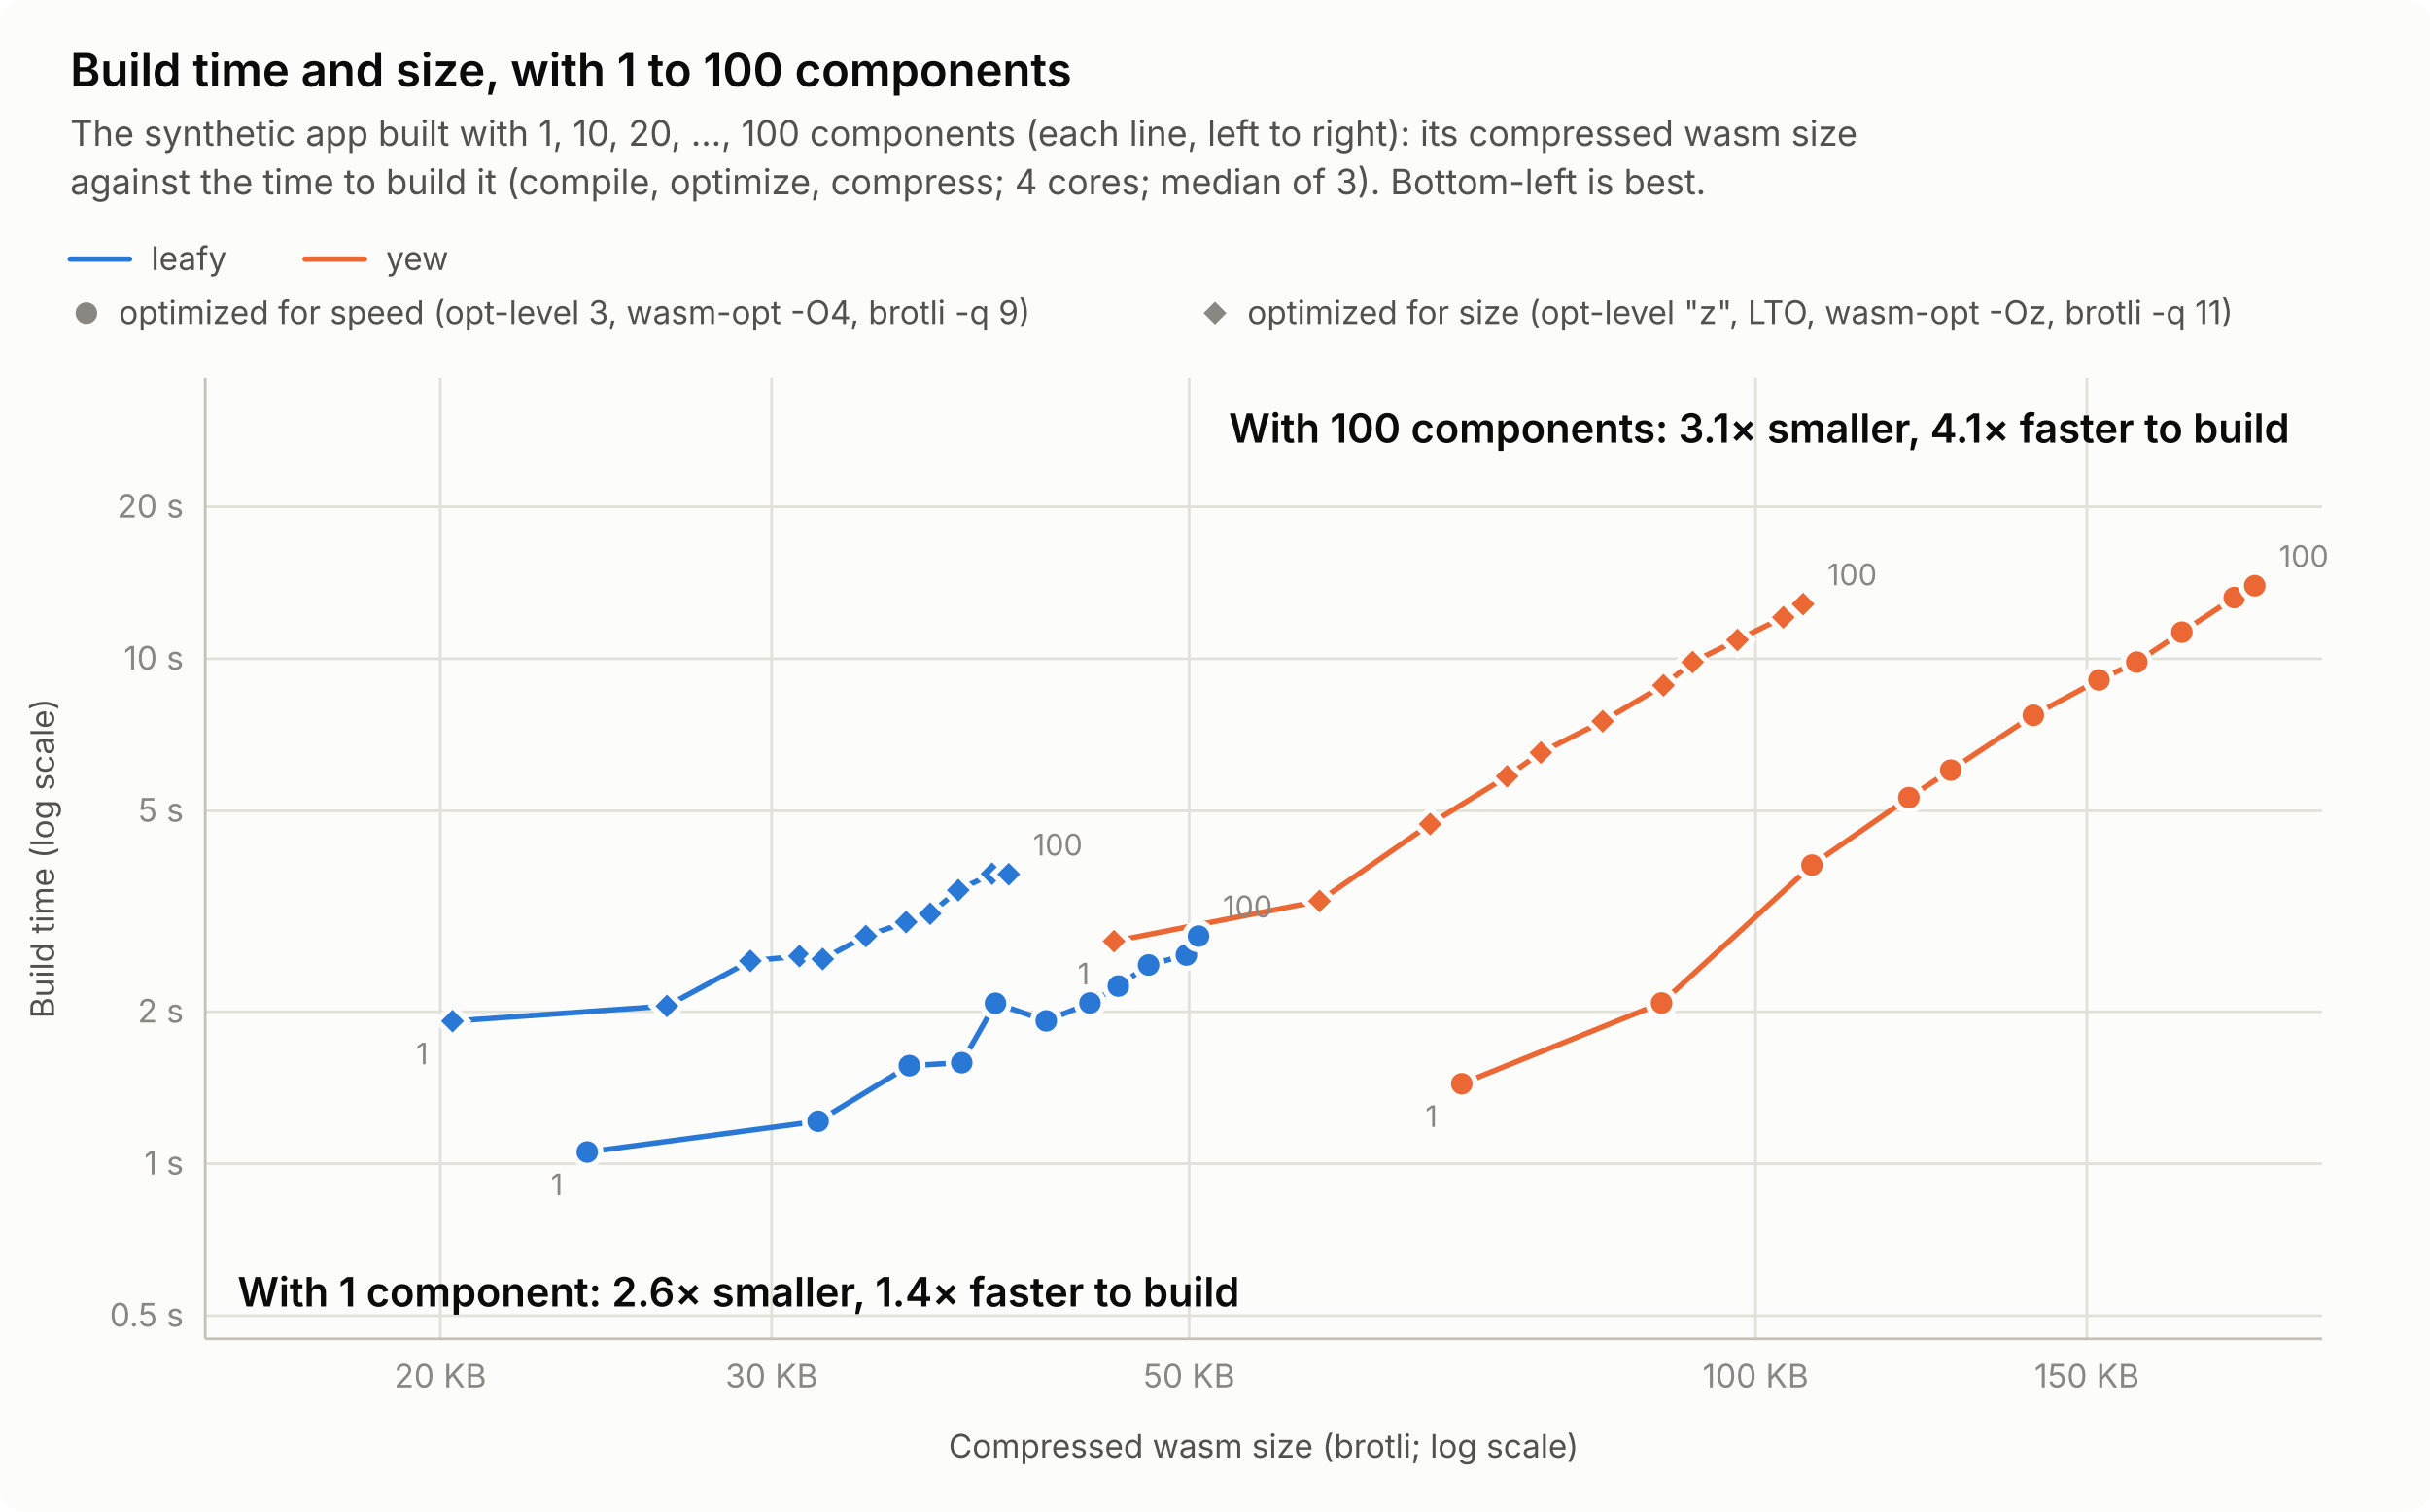
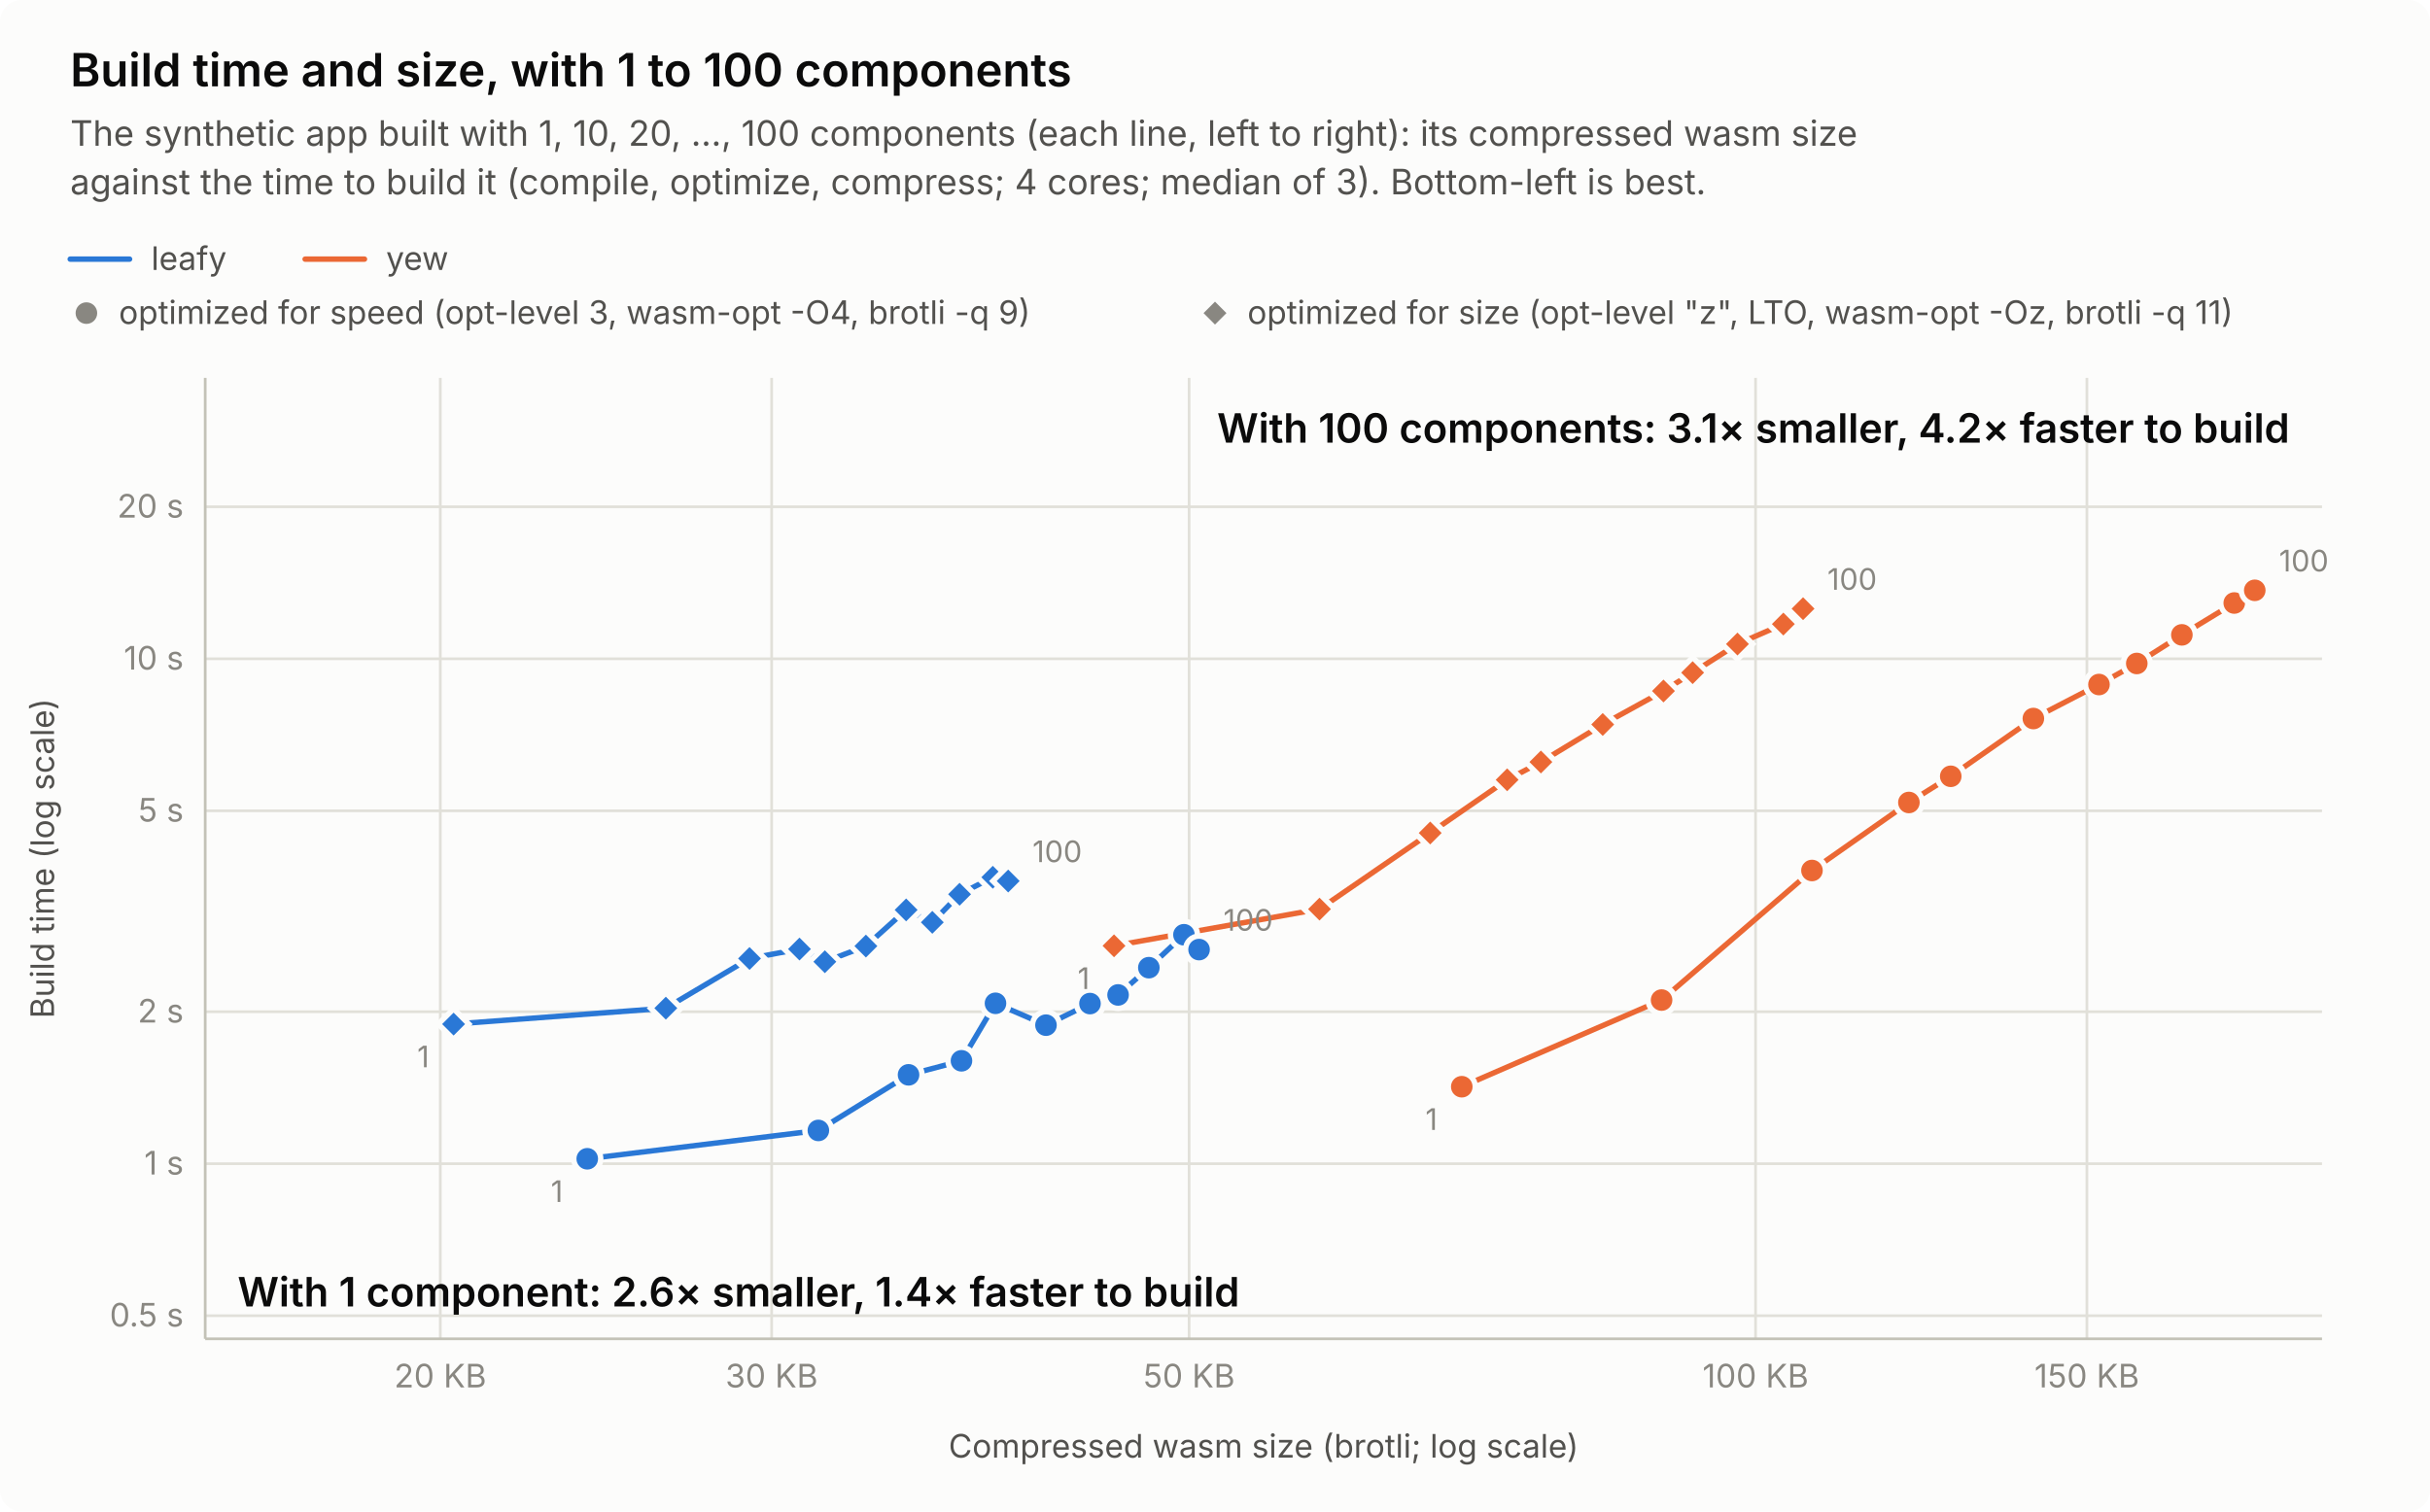
<svg xmlns="http://www.w3.org/2000/svg" viewBox="0 0 900 560" width="900" height="560" role="img" aria-labelledby="t d" font-family="system-ui, -apple-system, 'Segoe UI', sans-serif">
  <style>
  .surface { fill: #fcfcfb; }
  .ink { fill: #0b0b0b; }
  .ink2 { fill: #52514e; }
  .muted { fill: #898781; }
  .grid { stroke: #e1e0d9; stroke-width: 1; }
  .axis { stroke: #c3c2b7; stroke-width: 1; }
  .leafy { fill: #2a78d6; }
  .yew { fill: #eb6834; }
  .line-leafy { stroke: #2a78d6; }
  .line-yew { stroke: #eb6834; }
  .line { stroke-width: 2; fill: none; stroke-linecap: round; stroke-linejoin: round; }
  .ring { stroke: #fcfcfb; stroke-width: 2; }
  .hit { fill: transparent; }
  .dot:hover .mark { stroke: #0b0b0b; stroke-width: 2; }
  @media (prefers-color-scheme: dark) {
    .surface { fill: #1a1a19; }
    .ink { fill: #f0efec; }
    .ink2 { fill: #c3c2b7; }
    .grid { stroke: #2c2c2a; }
    .axis { stroke: #383835; }
    .leafy { fill: #3987e5; }
    .yew { fill: #d95926; }
    .line-leafy { stroke: #3987e5; }
    .line-yew { stroke: #d95926; }
    .ring { stroke: #1a1a19; }
    .dot:hover .mark { stroke: #f0efec; }
  }
</style>
  <rect class="surface" width="900" height="560" rx="8" />
  <text class="ink" x="26" y="32" font-size="17" font-weight="600">Build time and size, with 1 to 100 components</text>
  <text class="ink2" x="26" y="54" font-size="13">The synthetic app built with 1, 10, 20, …, 100 components (each line, left to right): its compressed wasm size</text>
  <text class="ink2" x="26" y="72" font-size="13">against the time to build it (compile, optimize, compress; 4 cores; median of 3). Bottom-left is best.</text>
  <line class="line line-leafy" x1="26" y1="96" x2="48" y2="96" />
  <text class="ink2" x="56" y="100" font-size="12">leafy</text>
  <line class="line line-yew" x1="113" y1="96" x2="135" y2="96" />
  <text class="ink2" x="143" y="100" font-size="12">yew</text>
  <circle class="muted ring mark" cx="32" cy="116" r="5" />
  <text class="ink2" x="44" y="120" font-size="12">optimized for speed (opt-level 3, wasm-opt -O4, brotli -q 9)</text>
  <rect class="muted ring mark" x="446" y="112" width="8" height="8" transform="rotate(45 450 116)" />
  <text class="ink2" x="462" y="120" font-size="12">optimized for size (opt-level "z", LTO, wasm-opt -Oz, brotli -q 11)</text>
  <line class="grid" x1="163.073" y1="140" x2="163.073" y2="496" />
  <text class="muted" x="163.073" y="514" font-size="12" text-anchor="middle">20 KB</text>
  <line class="grid" x1="285.796" y1="140" x2="285.796" y2="496" />
  <text class="muted" x="285.796" y="514" font-size="12" text-anchor="middle">30 KB</text>
  <line class="grid" x1="440.408" y1="140" x2="440.408" y2="496" />
  <text class="muted" x="440.408" y="514" font-size="12" text-anchor="middle">50 KB</text>
  <line class="grid" x1="650.204" y1="140" x2="650.204" y2="496" />
  <text class="muted" x="650.204" y="514" font-size="12" text-anchor="middle">100 KB</text>
  <line class="grid" x1="772.927" y1="140" x2="772.927" y2="496" />
  <text class="muted" x="772.927" y="514" font-size="12" text-anchor="middle">150 KB</text>
  <line class="grid" x1="76" y1="487.44" x2="860" y2="487.44" />
  <text class="muted" x="68" y="491.44" font-size="12" text-anchor="end">0.5 s</text>
  <line class="grid" x1="76" y1="431.128" x2="860" y2="431.128" />
  <text class="muted" x="68" y="435.128" font-size="12" text-anchor="end">1 s</text>
  <line class="grid" x1="76" y1="374.817" x2="860" y2="374.817" />
  <text class="muted" x="68" y="378.817" font-size="12" text-anchor="end">2 s</text>
  <line class="grid" x1="76" y1="300.376" x2="860" y2="300.376" />
  <text class="muted" x="68" y="304.376" font-size="12" text-anchor="end">5 s</text>
  <line class="grid" x1="76" y1="244.064" x2="860" y2="244.064" />
  <text class="muted" x="68" y="248.064" font-size="12" text-anchor="end">10 s</text>
  <line class="grid" x1="76" y1="187.752" x2="860" y2="187.752" />
  <text class="muted" x="68" y="191.752" font-size="12" text-anchor="end">20 s</text>
  <line class="axis" x1="76" y1="496" x2="860" y2="496" />
  <line class="axis" x1="76" y1="140" x2="76" y2="496" />
  <text class="ink2" x="468" y="540" font-size="12" text-anchor="middle">Compressed wasm size (brotli; log scale)</text>
  <text class="ink2" transform="translate(20 318) rotate(-90)" font-size="12" text-anchor="middle">Build time (log scale)</text>
-   <polyline class="line line-leafy" points="217.5,426.8 303.0,415.4 336.8,394.8 356.2,393.7 368.7,371.7 387.5,378.2 403.7,371.6 414.2,365.3 425.4,357.5 439.4,353.8 443.9,346.8" />
-   <polyline class="line line-leafy" points="167.6,378.3 247.0,372.7 277.9,356.0 296.1,354.2 304.7,355.3 320.7,346.8 335.6,341.6 344.5,338.5 354.9,329.8 367.4,323.7 373.6,323.9" />
-   <polyline class="line line-yew" points="541.4,401.5 615.4,371.6 671.1,320.5 707.0,295.5 722.5,285.3 753.1,265.0 777.4,251.9 791.4,245.3 808.1,234.2 827.5,221.4 835.1,217.0" />
-   <polyline class="line line-yew" points="412.6,348.7 488.7,333.8 529.7,305.3 558.2,287.6 570.7,278.8 593.6,267.2 616.1,253.9 626.9,245.3 643.5,237.1 660.5,228.7 667.8,223.8" />
-   <g class="dot">
-     <circle class="hit" cx="217.5" cy="426.8" r="10" />
-     <circle class="leafy ring mark" cx="217.5" cy="426.8" r="5" />
-   </g>
-   <g class="dot">
-     <circle class="hit" cx="303" cy="415.4" r="10" />
-     <circle class="leafy ring mark" cx="303" cy="415.4" r="5" />
-   </g>
-   <g class="dot">
-     <circle class="hit" cx="336.8" cy="394.8" r="10" />
-     <circle class="leafy ring mark" cx="336.8" cy="394.8" r="5" />
-   </g>
-   <g class="dot">
-     <circle class="hit" cx="356.2" cy="393.7" r="10" />
-     <circle class="leafy ring mark" cx="356.2" cy="393.7" r="5" />
+   <polyline class="line line-leafy" points="217.5,429.3 303.1,418.8 336.5,398.2 356.1,393.0 368.7,371.7 387.4,379.8 403.7,371.8 414.1,368.6 425.5,358.5 438.5,346.3 444.1,351.8" />
+   <polyline class="line line-leafy" points="168.0,379.4 246.6,373.5 277.6,355.1 296.1,351.6 305.5,356.3 320.7,350.5 335.6,337.1 345.3,341.7 355.4,331.3 367.7,325.0 373.4,326.4" />
+   <polyline class="line line-yew" points="541.4,402.6 615.4,370.5 671.1,322.5 707.0,297.3 722.5,287.6 753.1,266.2 777.4,253.6 791.4,245.8 808.1,235.2 827.5,223.4 835.1,218.7" />
+   <polyline class="line line-yew" points="412.6,350.4 488.7,336.8 529.7,308.6 558.2,288.9 570.7,282.3 593.6,268.4 616.1,256.0 626.9,249.2 643.5,238.6 660.5,231.2 667.8,225.5" />
+   <g class="dot">
+     <circle class="hit" cx="217.5" cy="429.3" r="10" />
+     <circle class="leafy ring mark" cx="217.5" cy="429.3" r="5" />
+   </g>
+   <g class="dot">
+     <circle class="hit" cx="303.1" cy="418.8" r="10" />
+     <circle class="leafy ring mark" cx="303.1" cy="418.8" r="5" />
+   </g>
+   <g class="dot">
+     <circle class="hit" cx="336.5" cy="398.2" r="10" />
+     <circle class="leafy ring mark" cx="336.5" cy="398.2" r="5" />
+   </g>
+   <g class="dot">
+     <circle class="hit" cx="356.1" cy="393" r="10" />
+     <circle class="leafy ring mark" cx="356.1" cy="393" r="5" />
  </g>
  <g class="dot">
    <circle class="hit" cx="368.7" cy="371.7" r="10" />
    <circle class="leafy ring mark" cx="368.7" cy="371.7" r="5" />
  </g>
  <g class="dot">
-     <circle class="hit" cx="387.5" cy="378.2" r="10" />
-     <circle class="leafy ring mark" cx="387.5" cy="378.2" r="5" />
-   </g>
-   <g class="dot">
-     <circle class="hit" cx="403.7" cy="371.6" r="10" />
-     <circle class="leafy ring mark" cx="403.7" cy="371.6" r="5" />
-   </g>
-   <g class="dot">
-     <circle class="hit" cx="414.2" cy="365.3" r="10" />
-     <circle class="leafy ring mark" cx="414.2" cy="365.3" r="5" />
-   </g>
-   <g class="dot">
-     <circle class="hit" cx="425.4" cy="357.5" r="10" />
-     <circle class="leafy ring mark" cx="425.4" cy="357.5" r="5" />
-   </g>
-   <g class="dot">
-     <circle class="hit" cx="439.4" cy="353.8" r="10" />
-     <circle class="leafy ring mark" cx="439.4" cy="353.8" r="5" />
-   </g>
-   <g class="dot">
-     <circle class="hit" cx="443.9" cy="346.8" r="10" />
-     <circle class="leafy ring mark" cx="443.9" cy="346.8" r="5" />
-   </g>
-   <text class="muted" x="208.5" y="442.8" font-size="11" text-anchor="end">1</text>
-   <text class="muted" x="452.9" y="339.8" font-size="11">100</text>
-   <g class="dot">
-     <circle class="hit" cx="167.6" cy="378.3" r="10" />
-     <rect class="leafy ring mark" x="163.6" y="374.3" width="8" height="8" transform="rotate(45 167.6 378.3)" />
-   </g>
-   <g class="dot">
-     <circle class="hit" cx="247" cy="372.7" r="10" />
-     <rect class="leafy ring mark" x="243" y="368.7" width="8" height="8" transform="rotate(45 247 372.7)" />
-   </g>
-   <g class="dot">
-     <circle class="hit" cx="277.9" cy="356" r="10" />
-     <rect class="leafy ring mark" x="273.9" y="352" width="8" height="8" transform="rotate(45 277.9 356)" />
-   </g>
-   <g class="dot">
-     <circle class="hit" cx="296.1" cy="354.2" r="10" />
-     <rect class="leafy ring mark" x="292.1" y="350.2" width="8" height="8" transform="rotate(45 296.1 354.2)" />
-   </g>
-   <g class="dot">
-     <circle class="hit" cx="304.7" cy="355.3" r="10" />
-     <rect class="leafy ring mark" x="300.7" y="351.3" width="8" height="8" transform="rotate(45 304.7 355.3)" />
-   </g>
-   <g class="dot">
-     <circle class="hit" cx="320.7" cy="346.8" r="10" />
-     <rect class="leafy ring mark" x="316.7" y="342.8" width="8" height="8" transform="rotate(45 320.7 346.8)" />
-   </g>
-   <g class="dot">
-     <circle class="hit" cx="335.6" cy="341.6" r="10" />
-     <rect class="leafy ring mark" x="331.6" y="337.6" width="8" height="8" transform="rotate(45 335.6 341.6)" />
-   </g>
-   <g class="dot">
-     <circle class="hit" cx="344.5" cy="338.5" r="10" />
-     <rect class="leafy ring mark" x="340.5" y="334.5" width="8" height="8" transform="rotate(45 344.5 338.5)" />
-   </g>
-   <g class="dot">
-     <circle class="hit" cx="354.9" cy="329.8" r="10" />
-     <rect class="leafy ring mark" x="350.9" y="325.8" width="8" height="8" transform="rotate(45 354.9 329.8)" />
-   </g>
-   <g class="dot">
-     <circle class="hit" cx="367.4" cy="323.7" r="10" />
-     <rect class="leafy ring mark" x="363.4" y="319.7" width="8" height="8" transform="rotate(45 367.4 323.7)" />
-   </g>
-   <g class="dot">
-     <circle class="hit" cx="373.6" cy="323.9" r="10" />
-     <rect class="leafy ring mark" x="369.6" y="319.9" width="8" height="8" transform="rotate(45 373.6 323.9)" />
-   </g>
-   <text class="muted" x="158.6" y="394.3" font-size="11" text-anchor="end">1</text>
-   <text class="muted" x="382.6" y="316.9" font-size="11">100</text>
-   <g class="dot">
-     <circle class="hit" cx="541.4" cy="401.5" r="10" />
-     <circle class="yew ring mark" cx="541.4" cy="401.5" r="5" />
-   </g>
-   <g class="dot">
-     <circle class="hit" cx="615.4" cy="371.6" r="10" />
-     <circle class="yew ring mark" cx="615.4" cy="371.6" r="5" />
-   </g>
-   <g class="dot">
-     <circle class="hit" cx="671.1" cy="320.5" r="10" />
-     <circle class="yew ring mark" cx="671.1" cy="320.5" r="5" />
-   </g>
-   <g class="dot">
-     <circle class="hit" cx="707" cy="295.5" r="10" />
-     <circle class="yew ring mark" cx="707" cy="295.5" r="5" />
-   </g>
-   <g class="dot">
-     <circle class="hit" cx="722.5" cy="285.3" r="10" />
-     <circle class="yew ring mark" cx="722.5" cy="285.3" r="5" />
-   </g>
-   <g class="dot">
-     <circle class="hit" cx="753.1" cy="265" r="10" />
-     <circle class="yew ring mark" cx="753.1" cy="265" r="5" />
-   </g>
-   <g class="dot">
-     <circle class="hit" cx="777.4" cy="251.9" r="10" />
-     <circle class="yew ring mark" cx="777.4" cy="251.9" r="5" />
-   </g>
-   <g class="dot">
-     <circle class="hit" cx="791.4" cy="245.3" r="10" />
-     <circle class="yew ring mark" cx="791.4" cy="245.3" r="5" />
-   </g>
-   <g class="dot">
-     <circle class="hit" cx="808.1" cy="234.2" r="10" />
-     <circle class="yew ring mark" cx="808.1" cy="234.2" r="5" />
-   </g>
-   <g class="dot">
-     <circle class="hit" cx="827.5" cy="221.4" r="10" />
-     <circle class="yew ring mark" cx="827.5" cy="221.4" r="5" />
-   </g>
-   <g class="dot">
-     <circle class="hit" cx="835.1" cy="217" r="10" />
-     <circle class="yew ring mark" cx="835.1" cy="217" r="5" />
-   </g>
-   <text class="muted" x="532.4" y="417.5" font-size="11" text-anchor="end">1</text>
-   <text class="muted" x="844.1" y="210.0" font-size="11">100</text>
-   <g class="dot">
-     <circle class="hit" cx="412.6" cy="348.7" r="10" />
-     <rect class="yew ring mark" x="408.6" y="344.7" width="8" height="8" transform="rotate(45 412.6 348.7)" />
-   </g>
-   <g class="dot">
-     <circle class="hit" cx="488.7" cy="333.8" r="10" />
-     <rect class="yew ring mark" x="484.7" y="329.8" width="8" height="8" transform="rotate(45 488.7 333.8)" />
-   </g>
-   <g class="dot">
-     <circle class="hit" cx="529.7" cy="305.3" r="10" />
-     <rect class="yew ring mark" x="525.7" y="301.3" width="8" height="8" transform="rotate(45 529.7 305.3)" />
-   </g>
-   <g class="dot">
-     <circle class="hit" cx="558.2" cy="287.6" r="10" />
-     <rect class="yew ring mark" x="554.2" y="283.6" width="8" height="8" transform="rotate(45 558.2 287.6)" />
-   </g>
-   <g class="dot">
-     <circle class="hit" cx="570.7" cy="278.8" r="10" />
-     <rect class="yew ring mark" x="566.7" y="274.8" width="8" height="8" transform="rotate(45 570.7 278.8)" />
-   </g>
-   <g class="dot">
-     <circle class="hit" cx="593.6" cy="267.2" r="10" />
-     <rect class="yew ring mark" x="589.6" y="263.2" width="8" height="8" transform="rotate(45 593.6 267.2)" />
-   </g>
-   <g class="dot">
-     <circle class="hit" cx="616.1" cy="253.9" r="10" />
-     <rect class="yew ring mark" x="612.1" y="249.9" width="8" height="8" transform="rotate(45 616.1 253.9)" />
-   </g>
-   <g class="dot">
-     <circle class="hit" cx="626.9" cy="245.3" r="10" />
-     <rect class="yew ring mark" x="622.9" y="241.3" width="8" height="8" transform="rotate(45 626.9 245.3)" />
-   </g>
-   <g class="dot">
-     <circle class="hit" cx="643.5" cy="237.1" r="10" />
-     <rect class="yew ring mark" x="639.5" y="233.1" width="8" height="8" transform="rotate(45 643.5 237.1)" />
-   </g>
-   <g class="dot">
-     <circle class="hit" cx="660.5" cy="228.7" r="10" />
-     <rect class="yew ring mark" x="656.5" y="224.7" width="8" height="8" transform="rotate(45 660.5 228.7)" />
-   </g>
-   <g class="dot">
-     <circle class="hit" cx="667.8" cy="223.8" r="10" />
-     <rect class="yew ring mark" x="663.8" y="219.8" width="8" height="8" transform="rotate(45 667.8 223.8)" />
-   </g>
-   <text class="muted" x="403.6" y="364.7" font-size="11" text-anchor="end">1</text>
-   <text class="muted" x="676.8" y="216.8" font-size="11">100</text>
+     <circle class="hit" cx="387.4" cy="379.8" r="10" />
+     <circle class="leafy ring mark" cx="387.4" cy="379.8" r="5" />
+   </g>
+   <g class="dot">
+     <circle class="hit" cx="403.7" cy="371.8" r="10" />
+     <circle class="leafy ring mark" cx="403.7" cy="371.8" r="5" />
+   </g>
+   <g class="dot">
+     <circle class="hit" cx="414.1" cy="368.6" r="10" />
+     <circle class="leafy ring mark" cx="414.1" cy="368.6" r="5" />
+   </g>
+   <g class="dot">
+     <circle class="hit" cx="425.5" cy="358.5" r="10" />
+     <circle class="leafy ring mark" cx="425.5" cy="358.5" r="5" />
+   </g>
+   <g class="dot">
+     <circle class="hit" cx="438.5" cy="346.3" r="10" />
+     <circle class="leafy ring mark" cx="438.5" cy="346.3" r="5" />
+   </g>
+   <g class="dot">
+     <circle class="hit" cx="444.1" cy="351.8" r="10" />
+     <circle class="leafy ring mark" cx="444.1" cy="351.8" r="5" />
+   </g>
+   <text class="muted" x="208.5" y="445.3" font-size="11" text-anchor="end">1</text>
+   <text class="muted" x="453.1" y="344.8" font-size="11">100</text>
+   <g class="dot">
+     <circle class="hit" cx="168" cy="379.4" r="10" />
+     <rect class="leafy ring mark" x="164" y="375.4" width="8" height="8" transform="rotate(45 168 379.4)" />
+   </g>
+   <g class="dot">
+     <circle class="hit" cx="246.6" cy="373.5" r="10" />
+     <rect class="leafy ring mark" x="242.6" y="369.5" width="8" height="8" transform="rotate(45 246.6 373.5)" />
+   </g>
+   <g class="dot">
+     <circle class="hit" cx="277.6" cy="355.1" r="10" />
+     <rect class="leafy ring mark" x="273.6" y="351.1" width="8" height="8" transform="rotate(45 277.6 355.1)" />
+   </g>
+   <g class="dot">
+     <circle class="hit" cx="296.1" cy="351.6" r="10" />
+     <rect class="leafy ring mark" x="292.1" y="347.6" width="8" height="8" transform="rotate(45 296.1 351.6)" />
+   </g>
+   <g class="dot">
+     <circle class="hit" cx="305.5" cy="356.3" r="10" />
+     <rect class="leafy ring mark" x="301.5" y="352.3" width="8" height="8" transform="rotate(45 305.5 356.3)" />
+   </g>
+   <g class="dot">
+     <circle class="hit" cx="320.7" cy="350.5" r="10" />
+     <rect class="leafy ring mark" x="316.7" y="346.5" width="8" height="8" transform="rotate(45 320.7 350.5)" />
+   </g>
+   <g class="dot">
+     <circle class="hit" cx="335.6" cy="337.1" r="10" />
+     <rect class="leafy ring mark" x="331.6" y="333.1" width="8" height="8" transform="rotate(45 335.6 337.1)" />
+   </g>
+   <g class="dot">
+     <circle class="hit" cx="345.3" cy="341.7" r="10" />
+     <rect class="leafy ring mark" x="341.3" y="337.7" width="8" height="8" transform="rotate(45 345.3 341.7)" />
+   </g>
+   <g class="dot">
+     <circle class="hit" cx="355.4" cy="331.3" r="10" />
+     <rect class="leafy ring mark" x="351.4" y="327.3" width="8" height="8" transform="rotate(45 355.4 331.3)" />
+   </g>
+   <g class="dot">
+     <circle class="hit" cx="367.7" cy="325" r="10" />
+     <rect class="leafy ring mark" x="363.7" y="321" width="8" height="8" transform="rotate(45 367.7 325)" />
+   </g>
+   <g class="dot">
+     <circle class="hit" cx="373.4" cy="326.4" r="10" />
+     <rect class="leafy ring mark" x="369.4" y="322.4" width="8" height="8" transform="rotate(45 373.4 326.4)" />
+   </g>
+   <text class="muted" x="159.0" y="395.4" font-size="11" text-anchor="end">1</text>
+   <text class="muted" x="382.4" y="319.4" font-size="11">100</text>
+   <g class="dot">
+     <circle class="hit" cx="541.4" cy="402.6" r="10" />
+     <circle class="yew ring mark" cx="541.4" cy="402.6" r="5" />
+   </g>
+   <g class="dot">
+     <circle class="hit" cx="615.4" cy="370.5" r="10" />
+     <circle class="yew ring mark" cx="615.4" cy="370.5" r="5" />
+   </g>
+   <g class="dot">
+     <circle class="hit" cx="671.1" cy="322.5" r="10" />
+     <circle class="yew ring mark" cx="671.1" cy="322.5" r="5" />
+   </g>
+   <g class="dot">
+     <circle class="hit" cx="707" cy="297.3" r="10" />
+     <circle class="yew ring mark" cx="707" cy="297.3" r="5" />
+   </g>
+   <g class="dot">
+     <circle class="hit" cx="722.5" cy="287.6" r="10" />
+     <circle class="yew ring mark" cx="722.5" cy="287.6" r="5" />
+   </g>
+   <g class="dot">
+     <circle class="hit" cx="753.1" cy="266.2" r="10" />
+     <circle class="yew ring mark" cx="753.1" cy="266.2" r="5" />
+   </g>
+   <g class="dot">
+     <circle class="hit" cx="777.4" cy="253.6" r="10" />
+     <circle class="yew ring mark" cx="777.4" cy="253.6" r="5" />
+   </g>
+   <g class="dot">
+     <circle class="hit" cx="791.4" cy="245.8" r="10" />
+     <circle class="yew ring mark" cx="791.4" cy="245.8" r="5" />
+   </g>
+   <g class="dot">
+     <circle class="hit" cx="808.1" cy="235.2" r="10" />
+     <circle class="yew ring mark" cx="808.1" cy="235.2" r="5" />
+   </g>
+   <g class="dot">
+     <circle class="hit" cx="827.5" cy="223.4" r="10" />
+     <circle class="yew ring mark" cx="827.5" cy="223.4" r="5" />
+   </g>
+   <g class="dot">
+     <circle class="hit" cx="835.1" cy="218.7" r="10" />
+     <circle class="yew ring mark" cx="835.1" cy="218.7" r="5" />
+   </g>
+   <text class="muted" x="532.4" y="418.6" font-size="11" text-anchor="end">1</text>
+   <text class="muted" x="844.1" y="211.7" font-size="11">100</text>
+   <g class="dot">
+     <circle class="hit" cx="412.6" cy="350.4" r="10" />
+     <rect class="yew ring mark" x="408.6" y="346.4" width="8" height="8" transform="rotate(45 412.6 350.4)" />
+   </g>
+   <g class="dot">
+     <circle class="hit" cx="488.7" cy="336.8" r="10" />
+     <rect class="yew ring mark" x="484.7" y="332.8" width="8" height="8" transform="rotate(45 488.7 336.8)" />
+   </g>
+   <g class="dot">
+     <circle class="hit" cx="529.7" cy="308.6" r="10" />
+     <rect class="yew ring mark" x="525.7" y="304.6" width="8" height="8" transform="rotate(45 529.7 308.6)" />
+   </g>
+   <g class="dot">
+     <circle class="hit" cx="558.2" cy="288.9" r="10" />
+     <rect class="yew ring mark" x="554.2" y="284.9" width="8" height="8" transform="rotate(45 558.2 288.9)" />
+   </g>
+   <g class="dot">
+     <circle class="hit" cx="570.7" cy="282.3" r="10" />
+     <rect class="yew ring mark" x="566.7" y="278.3" width="8" height="8" transform="rotate(45 570.7 282.3)" />
+   </g>
+   <g class="dot">
+     <circle class="hit" cx="593.6" cy="268.4" r="10" />
+     <rect class="yew ring mark" x="589.6" y="264.4" width="8" height="8" transform="rotate(45 593.6 268.4)" />
+   </g>
+   <g class="dot">
+     <circle class="hit" cx="616.1" cy="256" r="10" />
+     <rect class="yew ring mark" x="612.1" y="252" width="8" height="8" transform="rotate(45 616.1 256)" />
+   </g>
+   <g class="dot">
+     <circle class="hit" cx="626.9" cy="249.2" r="10" />
+     <rect class="yew ring mark" x="622.9" y="245.2" width="8" height="8" transform="rotate(45 626.9 249.2)" />
+   </g>
+   <g class="dot">
+     <circle class="hit" cx="643.5" cy="238.6" r="10" />
+     <rect class="yew ring mark" x="639.5" y="234.6" width="8" height="8" transform="rotate(45 643.5 238.6)" />
+   </g>
+   <g class="dot">
+     <circle class="hit" cx="660.5" cy="231.2" r="10" />
+     <rect class="yew ring mark" x="656.5" y="227.2" width="8" height="8" transform="rotate(45 660.5 231.2)" />
+   </g>
+   <g class="dot">
+     <circle class="hit" cx="667.8" cy="225.5" r="10" />
+     <rect class="yew ring mark" x="663.8" y="221.5" width="8" height="8" transform="rotate(45 667.8 225.5)" />
+   </g>
+   <text class="muted" x="403.6" y="366.4" font-size="11" text-anchor="end">1</text>
+   <text class="muted" x="676.8" y="218.5" font-size="11">100</text>
  <text class="ink" x="88" y="484" font-size="15" font-weight="600">With 1 component: 2.6× smaller, 1.4× faster to build</text>
-   <text class="ink" x="848" y="164" font-size="15" font-weight="600" text-anchor="end">With 100 components: 3.1× smaller, 4.1× faster to build</text>
+   <text class="ink" x="848" y="164" font-size="15" font-weight="600" text-anchor="end">With 100 components: 3.1× smaller, 4.2× faster to build</text>
</svg>
